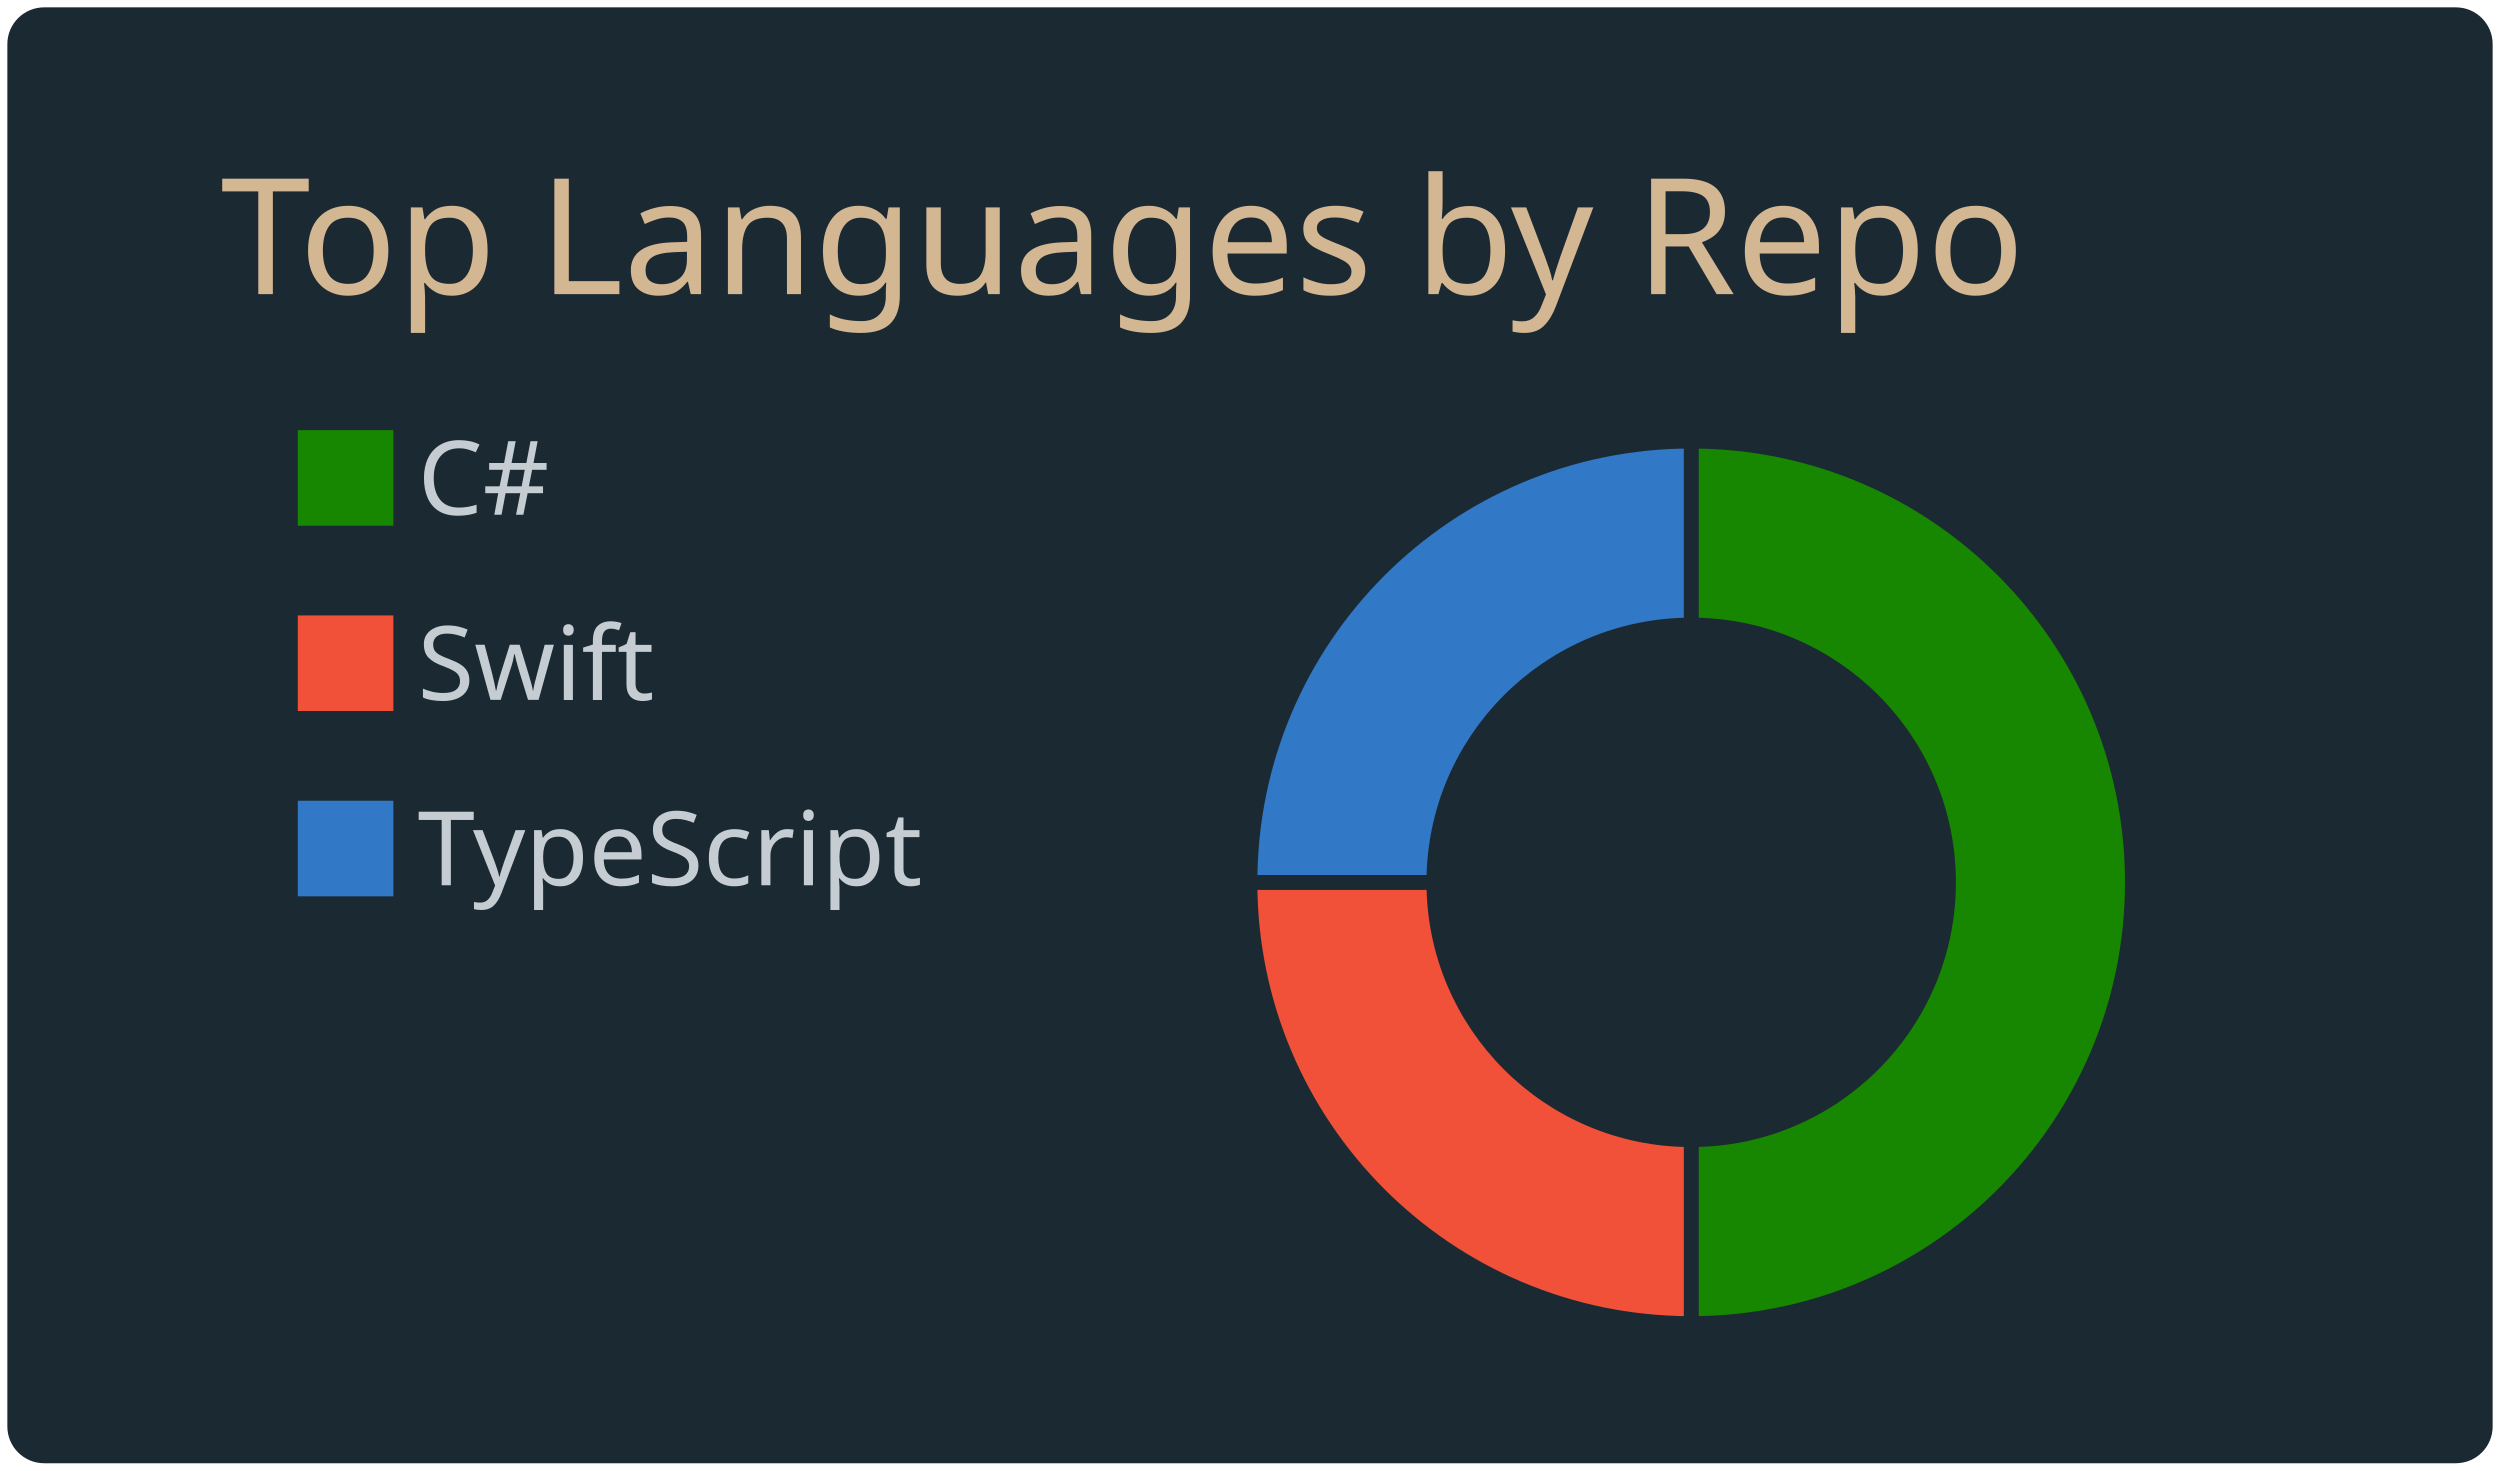
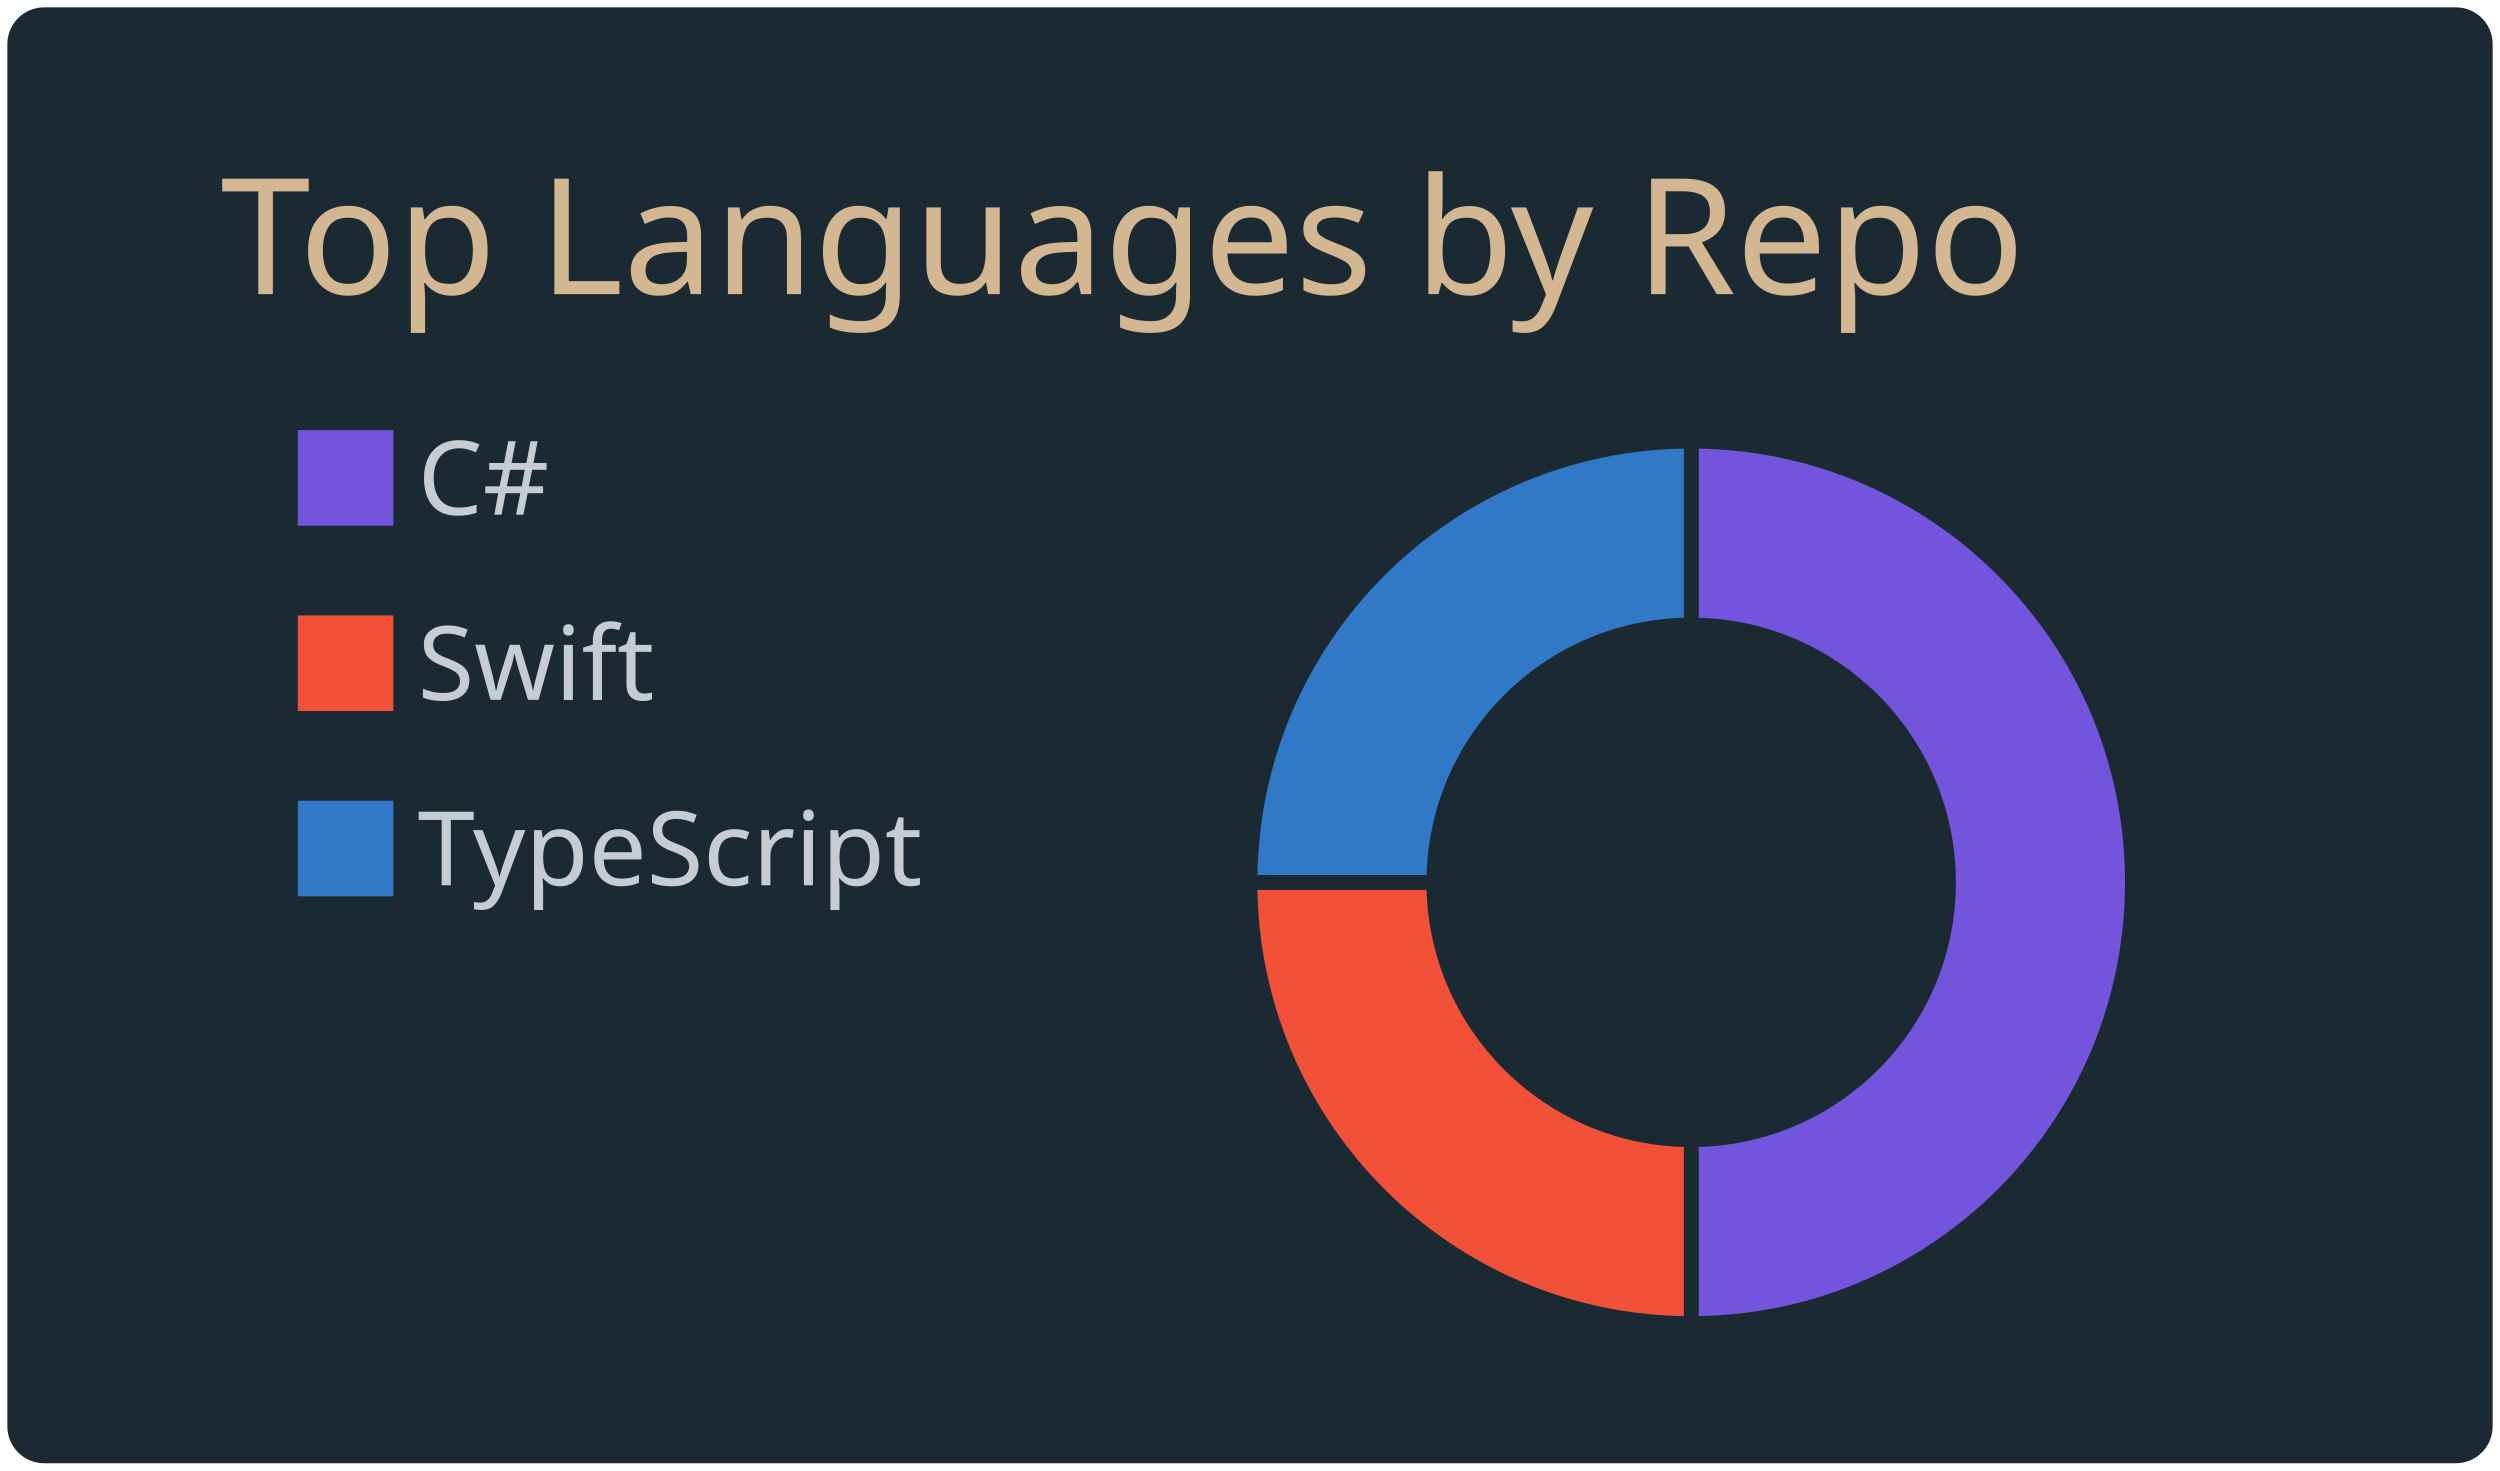
<svg xmlns="http://www.w3.org/2000/svg" width="340" height="200" viewBox="0 0 340 200">
  <style>* {
          font-family: 'Segoe UI', Ubuntu, "Helvetica Neue", Sans-Serif
        }</style>
  <g class="gpsc-root">
    <rect x="1" y="1" rx="5" ry="5" height="99%" width="99.412%" stroke="#000000" stroke-width="1" fill="#1b2932" stroke-opacity="0" />
    <text x="30" y="40" class="gpsc-item" style="--gpsc-i: 0; font-size: 22px; fill: #d3b692;">Top Languages by Repo</text>
    <g transform="translate(0,40)">
      <g transform="translate(40,0)">
-         <rect y="18" width="14" height="14" class="gpsc-item" style="--gpsc-i: 0; stroke-width: 1px;" fill="#178600" stroke="#1b2932" />
+         <rect y="18" width="14" height="14" class="gpsc-item" style="--gpsc-i: 0; stroke-width: 1px;" fill="#7355dd" stroke="#1b2932" />
        <rect y="43.2" width="14" height="14" class="gpsc-item" style="--gpsc-i: 1; stroke-width: 1px;" fill="#F05138" stroke="#1b2932" />
        <rect y="68.4" width="14" height="14" class="gpsc-item" style="--gpsc-i: 2; stroke-width: 1px;" fill="#3178c6" stroke="#1b2932" />
        <text x="16.8" y="30" class="gpsc-item" style="--gpsc-i: 0; fill: #c5cdd3; font-size: 14px;">C#</text>
        <text x="16.8" y="55.2" class="gpsc-item" style="--gpsc-i: 1; fill: #c5cdd3; font-size: 14px;">Swift</text>
        <text x="16.8" y="80.4" class="gpsc-item" style="--gpsc-i: 2; fill: #c5cdd3; font-size: 14px;">TypeScript</text>
      </g>
      <g transform="translate( 230, 80 )">
        <g class="arc" style="--gpsc-i: 0;">
-           <path d="M3.67394039744206e-15,-60A60,60,0,1,1,3.67394039744206e-15,60L2.1431318985078682e-15,35A35,35,0,1,0,2.1431318985078682e-15,-35Z" style="fill: #178600; stroke-width: 2px;" stroke="#1b2932" />
+           <path d="M3.67394039744206e-15,-60A60,60,0,1,1,3.67394039744206e-15,60L2.1431318985078682e-15,35A35,35,0,1,0,2.1431318985078682e-15,-35Z" style="fill: #7355dd; stroke-width: 2px;" stroke="#1b2932" />
        </g>
        <g class="arc" style="--gpsc-i: 1;">
          <path d="M3.67394039744206e-15,60A60,60,0,0,1,-60,7.34788079488412e-15L-35,4.2862637970157365e-15A35,35,0,0,0,2.1431318985078682e-15,35Z" style="fill: #F05138; stroke-width: 2px;" stroke="#1b2932" />
        </g>
        <g class="arc" style="--gpsc-i: 2;">
          <path d="M-60,7.34788079488412e-15A60,60,0,0,1,-1.1021821192326178e-14,-60L-6.429395695523604e-15,-35A35,35,0,0,0,-35,4.2862637970157365e-15Z" style="fill: #3178c6; stroke-width: 2px;" stroke="#1b2932" />
        </g>
      </g>
    </g>
  </g>
</svg>
